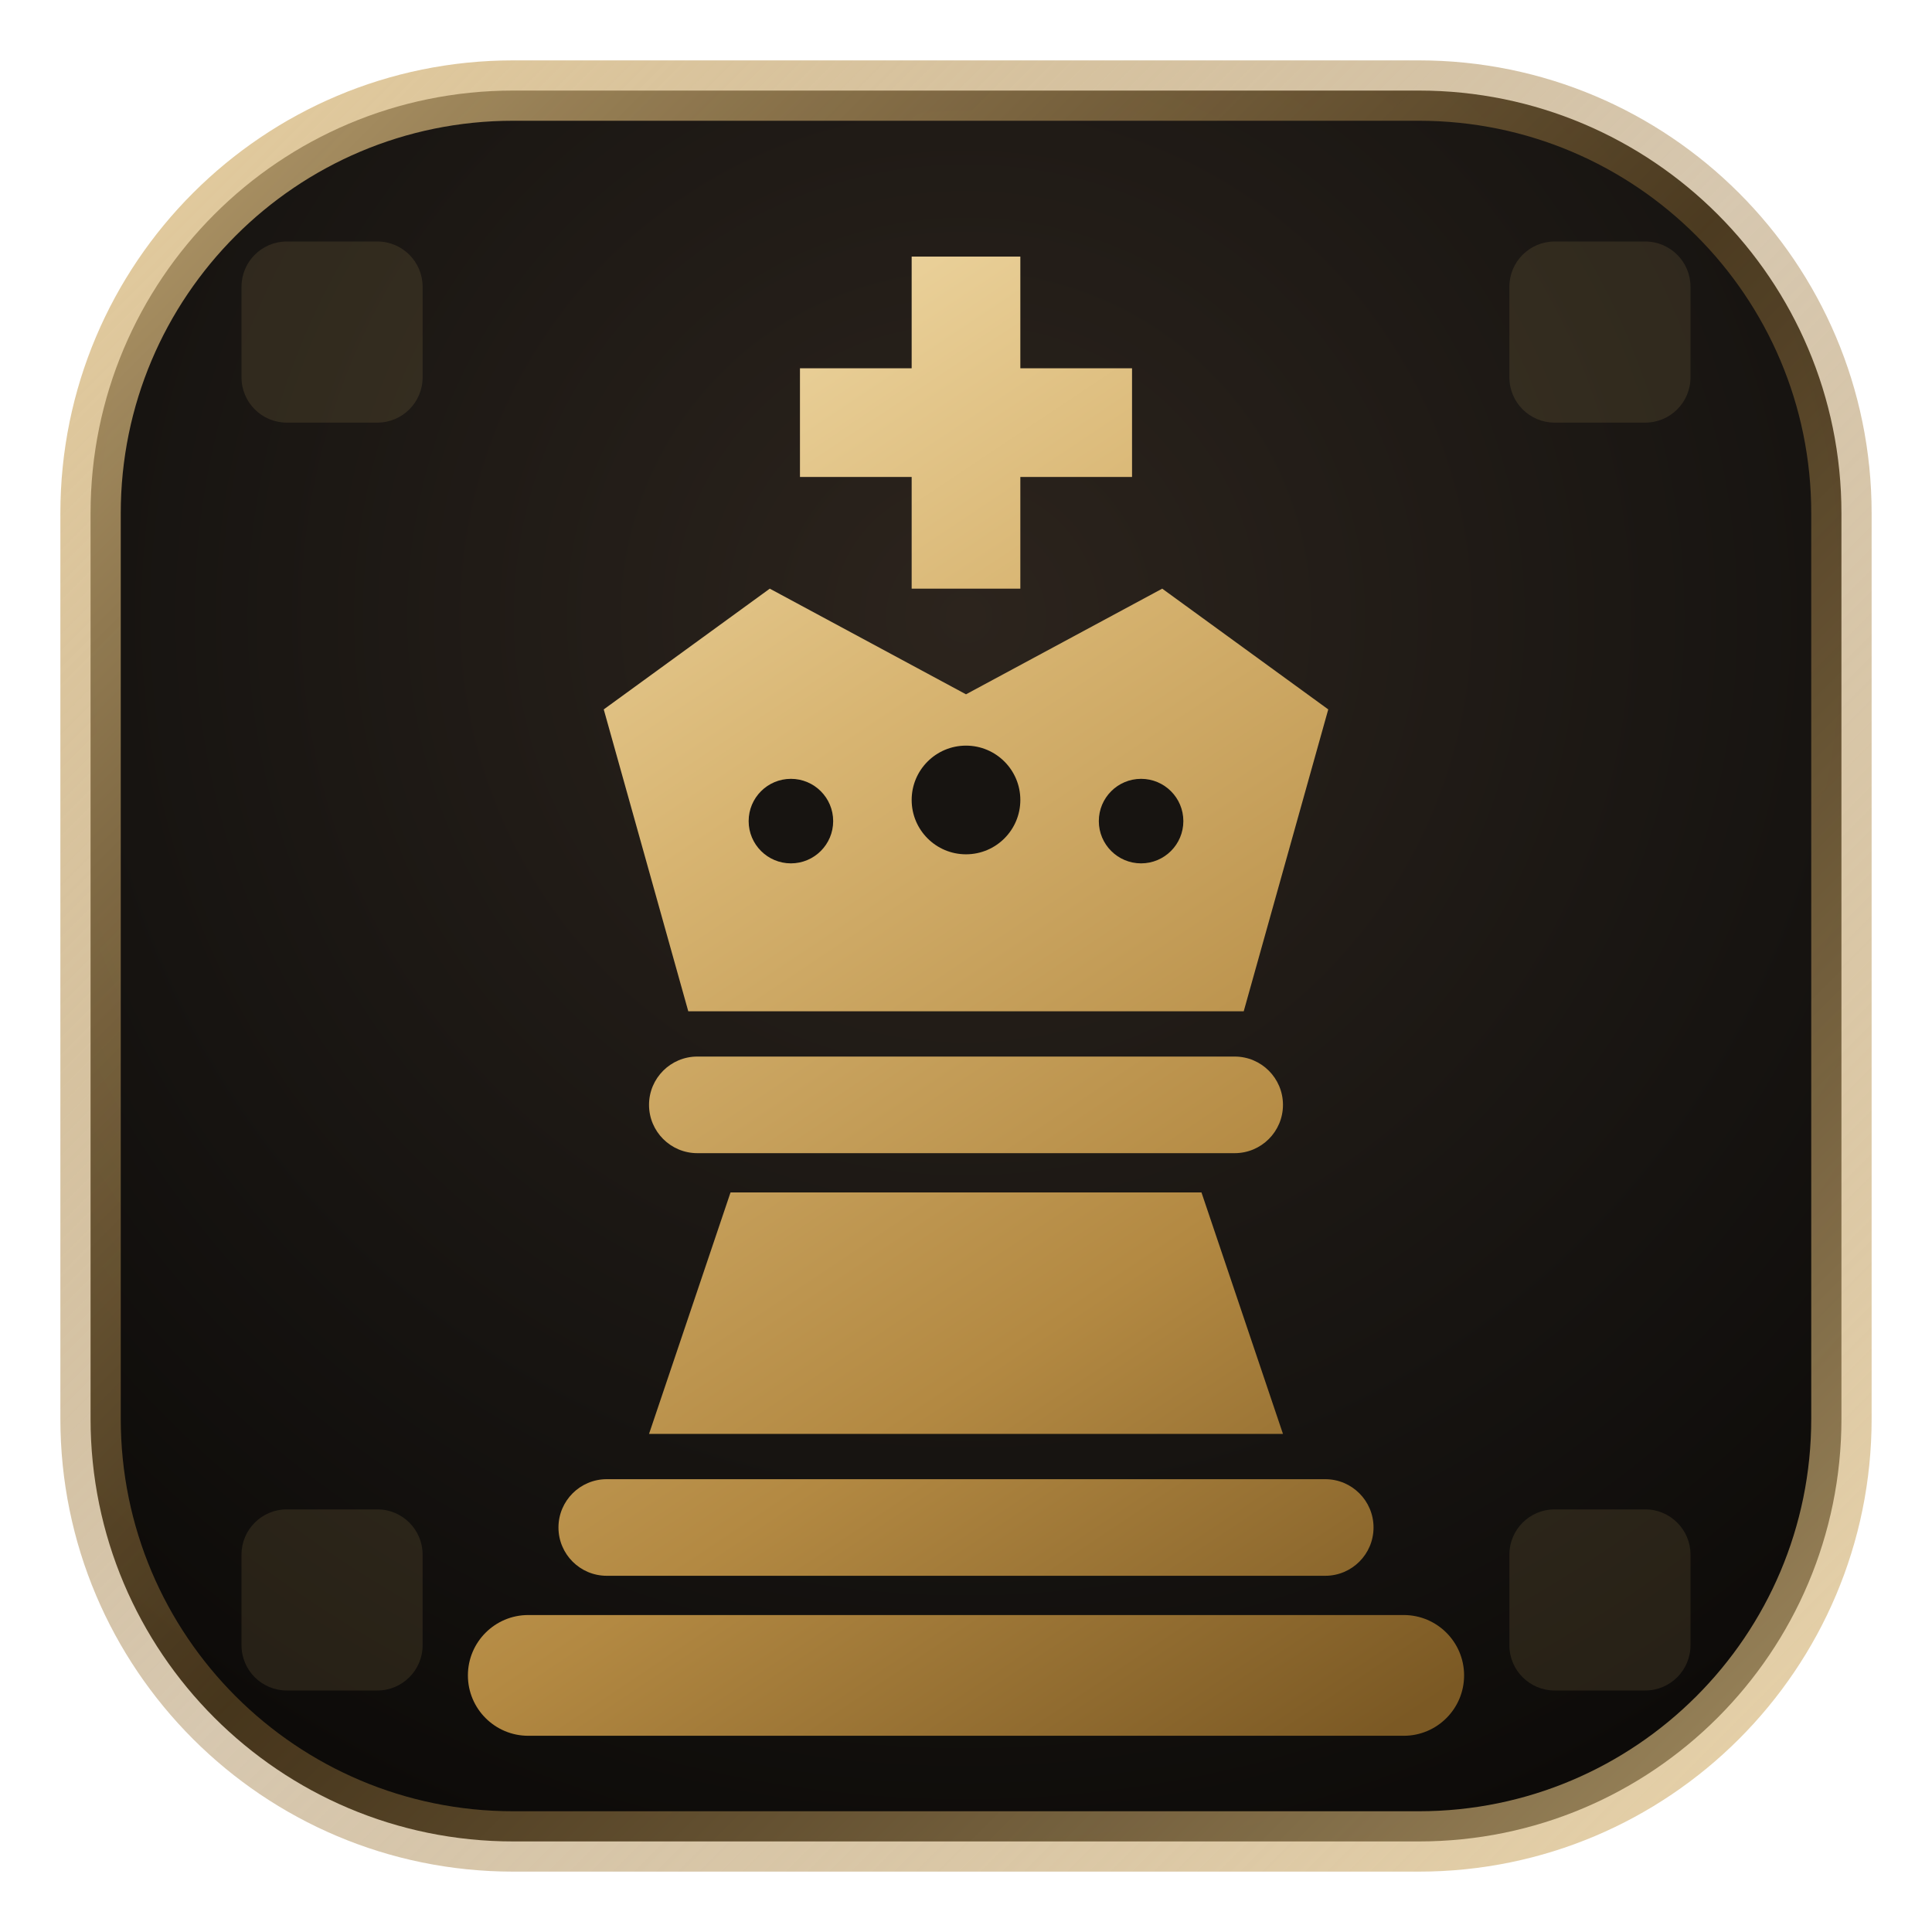
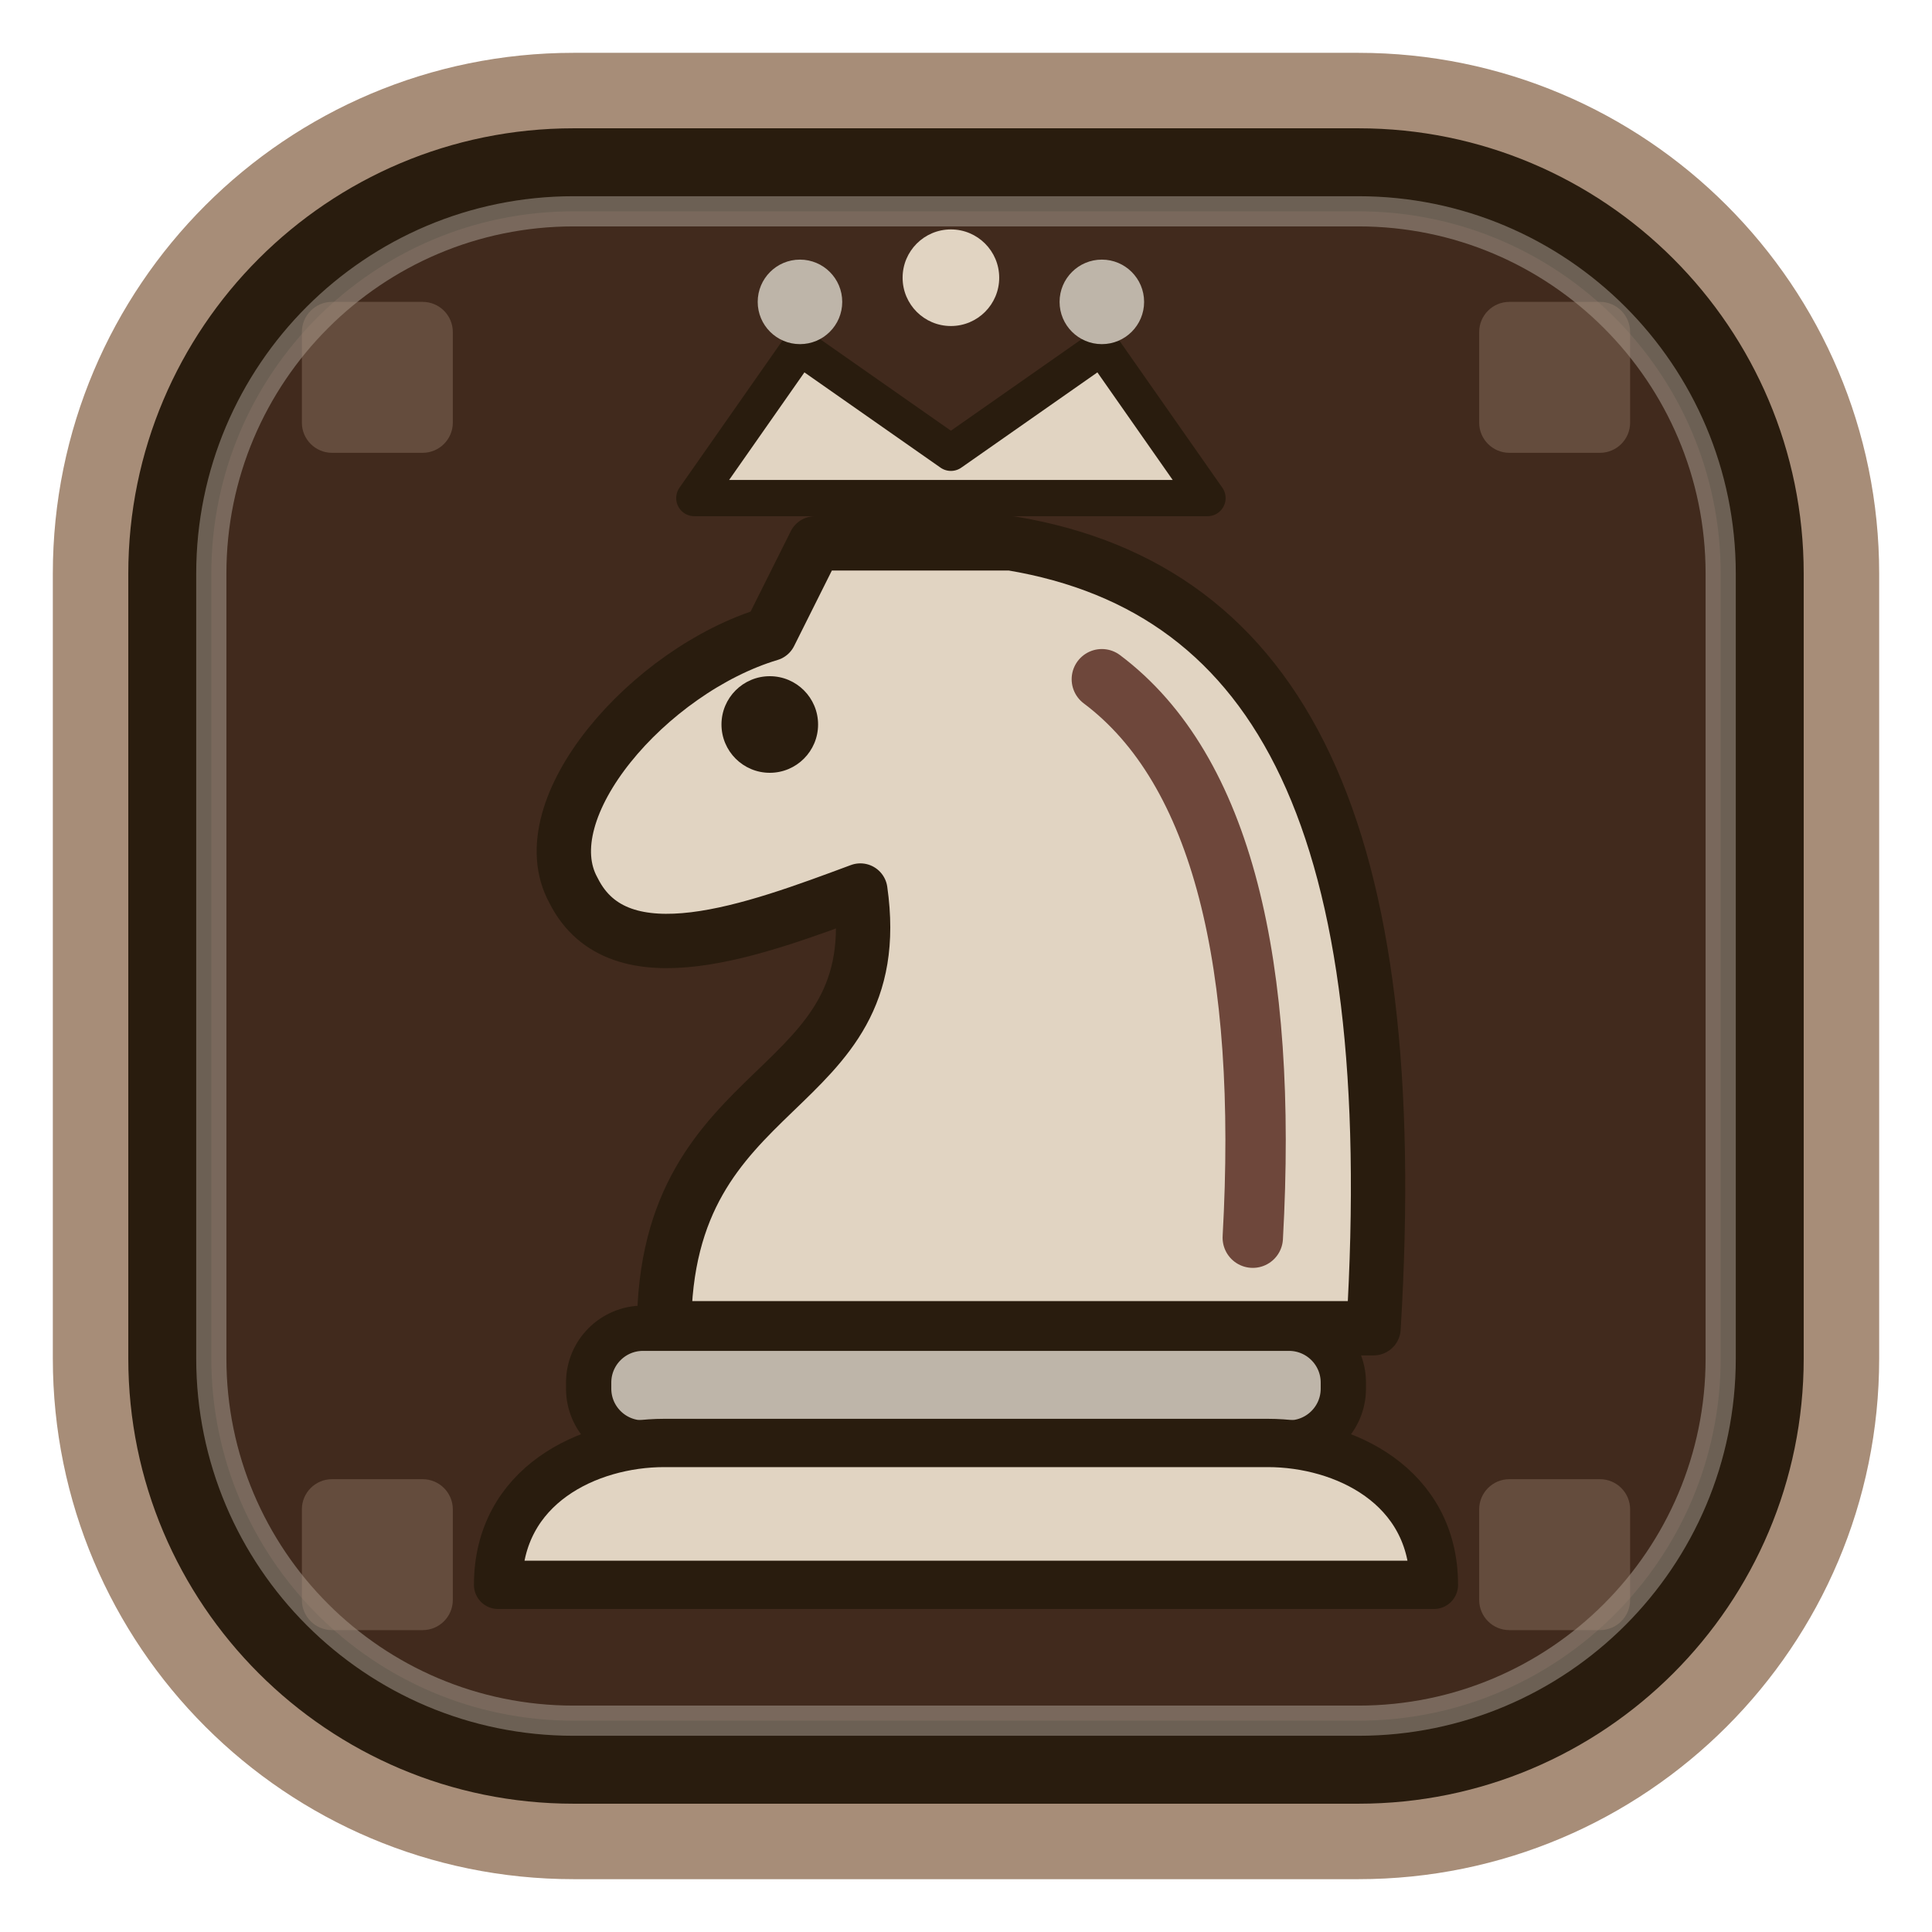
<svg xmlns="http://www.w3.org/2000/svg" viewBox="0 0 64 64" fill="none">
-   <defs>
-     <radialGradient id="bgGlow" cx="50%" cy="30%" r="75%">
-       <stop offset="0%" stop-color="#2C241D" />
-       <stop offset="65%" stop-color="#171411" />
-       <stop offset="100%" stop-color="#0D0B09" />
-     </radialGradient>
-     <linearGradient id="goldCrown" x1="16" y1="8" x2="48" y2="56" gradientUnits="userSpaceOnUse">
-       <stop offset="0%" stop-color="#F6E3B4" />
-       <stop offset="35%" stop-color="#D8B572" />
-       <stop offset="70%" stop-color="#B38942" />
-       <stop offset="100%" stop-color="#7B5924" />
-     </linearGradient>
-     <linearGradient id="goldRim" x1="0" y1="0" x2="64" y2="64" gradientUnits="userSpaceOnUse">
-       <stop offset="0%" stop-color="#E6C98F" stop-opacity="0.85" />
-       <stop offset="50%" stop-color="#9A7438" stop-opacity="0.4" />
-       <stop offset="100%" stop-color="#E6C98F" stop-opacity="0.75" />
-     </linearGradient>
-   </defs>
-   <rect x="3" y="3" width="58" height="58" rx="14" fill="url(#bgGlow)" stroke="url(#goldRim)" stroke-width="2" />
-   <rect x="8" y="8" width="6" height="6" rx="1.5" fill="#C7A66A" fill-opacity="0.14" />
-   <rect x="50" y="8" width="6" height="6" rx="1.5" fill="#C7A66A" fill-opacity="0.14" />
-   <rect x="8" y="50" width="6" height="6" rx="1.5" fill="#C7A66A" fill-opacity="0.14" />
-   <rect x="50" y="50" width="6" height="6" rx="1.5" fill="#C7A66A" fill-opacity="0.14" />
-   <path d="M30.2 8.5H33.8V12.2H37.5V15.8H33.8V19.5H30.2V15.8H26.5V12.2H30.2V8.5Z" fill="url(#goldCrown)" />
-   <path d="M20 23.5L25.5 19.5L32 23L38.5 19.5L44 23.5L41.2 33.5H22.8L20 23.5Z" fill="url(#goldCrown)" />
-   <circle cx="32" cy="26.5" r="1.8" fill="#171411" />
-   <circle cx="26.2" cy="27.2" r="1.4" fill="#171411" />
-   <circle cx="37.8" cy="27.2" r="1.4" fill="#171411" />
-   <rect x="21.5" y="35" width="21" height="3.2" rx="1.6" fill="url(#goldCrown)" />
-   <path d="M24.2 39.5H39.8L42.5 47.5H21.5L24.2 39.5Z" fill="url(#goldCrown)" />
-   <rect x="18.5" y="49" width="27" height="3.2" rx="1.6" fill="url(#goldCrown)" />
-   <rect x="15.5" y="53.5" width="33" height="4" rx="2" fill="url(#goldCrown)" />
+   <rect x="3" y="3" width="58" height="58" rx="16" fill="#291C0E" stroke="#A78D78" stroke-width="2.5" />
+   <rect x="7" y="7" width="50" height="50" rx="12" fill="#6E473B" fill-opacity="0.35" stroke="#BEB5A9" stroke-width="1" stroke-opacity="0.45" />
+   <rect x="10" y="10" width="5" height="5" rx="1" fill="#A78D78" fill-opacity="0.35" />
+   <rect x="49" y="10" width="5" height="5" rx="1" fill="#A78D78" fill-opacity="0.35" />
+   <rect x="10" y="49" width="5" height="5" rx="1" fill="#A78D78" fill-opacity="0.35" />
+   <rect x="49" y="49" width="5" height="5" rx="1" fill="#A78D78" fill-opacity="0.35" />
+   <path d="M23 16.5L26.5 11.5L31.5 15L36.5 11.5L40 16.5H23Z" fill="#E1D4C2" stroke="#291C0E" stroke-width="1.2" stroke-linejoin="round" />
+   <circle cx="26.5" cy="10" r="1.4" fill="#BEB5A9" />
+   <circle cx="31.5" cy="9.2" r="1.6" fill="#E1D4C2" />
+   <circle cx="36.5" cy="10" r="1.4" fill="#BEB5A9" />
+   <path d="M22 44C22 35.5 29.5 36.5 28.5 29.5C25 30.8 20.5 32.5 19 29.5C17.5 26.8 21.5 22.2 25.5 21L27 18H33.5C42.5 19.5 46.5 27.5 45.5 44H22Z" fill="#E1D4C2" stroke="#291C0E" stroke-width="1.8" stroke-linejoin="round" />
+   <circle cx="25.5" cy="24" r="1.6" fill="#291C0E" />
+   <path d="M36.5 22.5C40.5 25.5 42 32 41.5 41" stroke="#6E473B" stroke-width="2" stroke-linecap="round" />
+   <rect x="19.5" y="44" width="25" height="3.8" rx="1.8" fill="#BEB5A9" stroke="#291C0E" stroke-width="1.5" />
+   <path d="M16.5 52.5H47.5C47.5 49.2 44.5 47.8 42 47.8H22C19.5 47.8 16.5 49.2 16.5 52.5Z" fill="#E1D4C2" stroke="#291C0E" stroke-width="1.6" stroke-linejoin="round" />
</svg>
